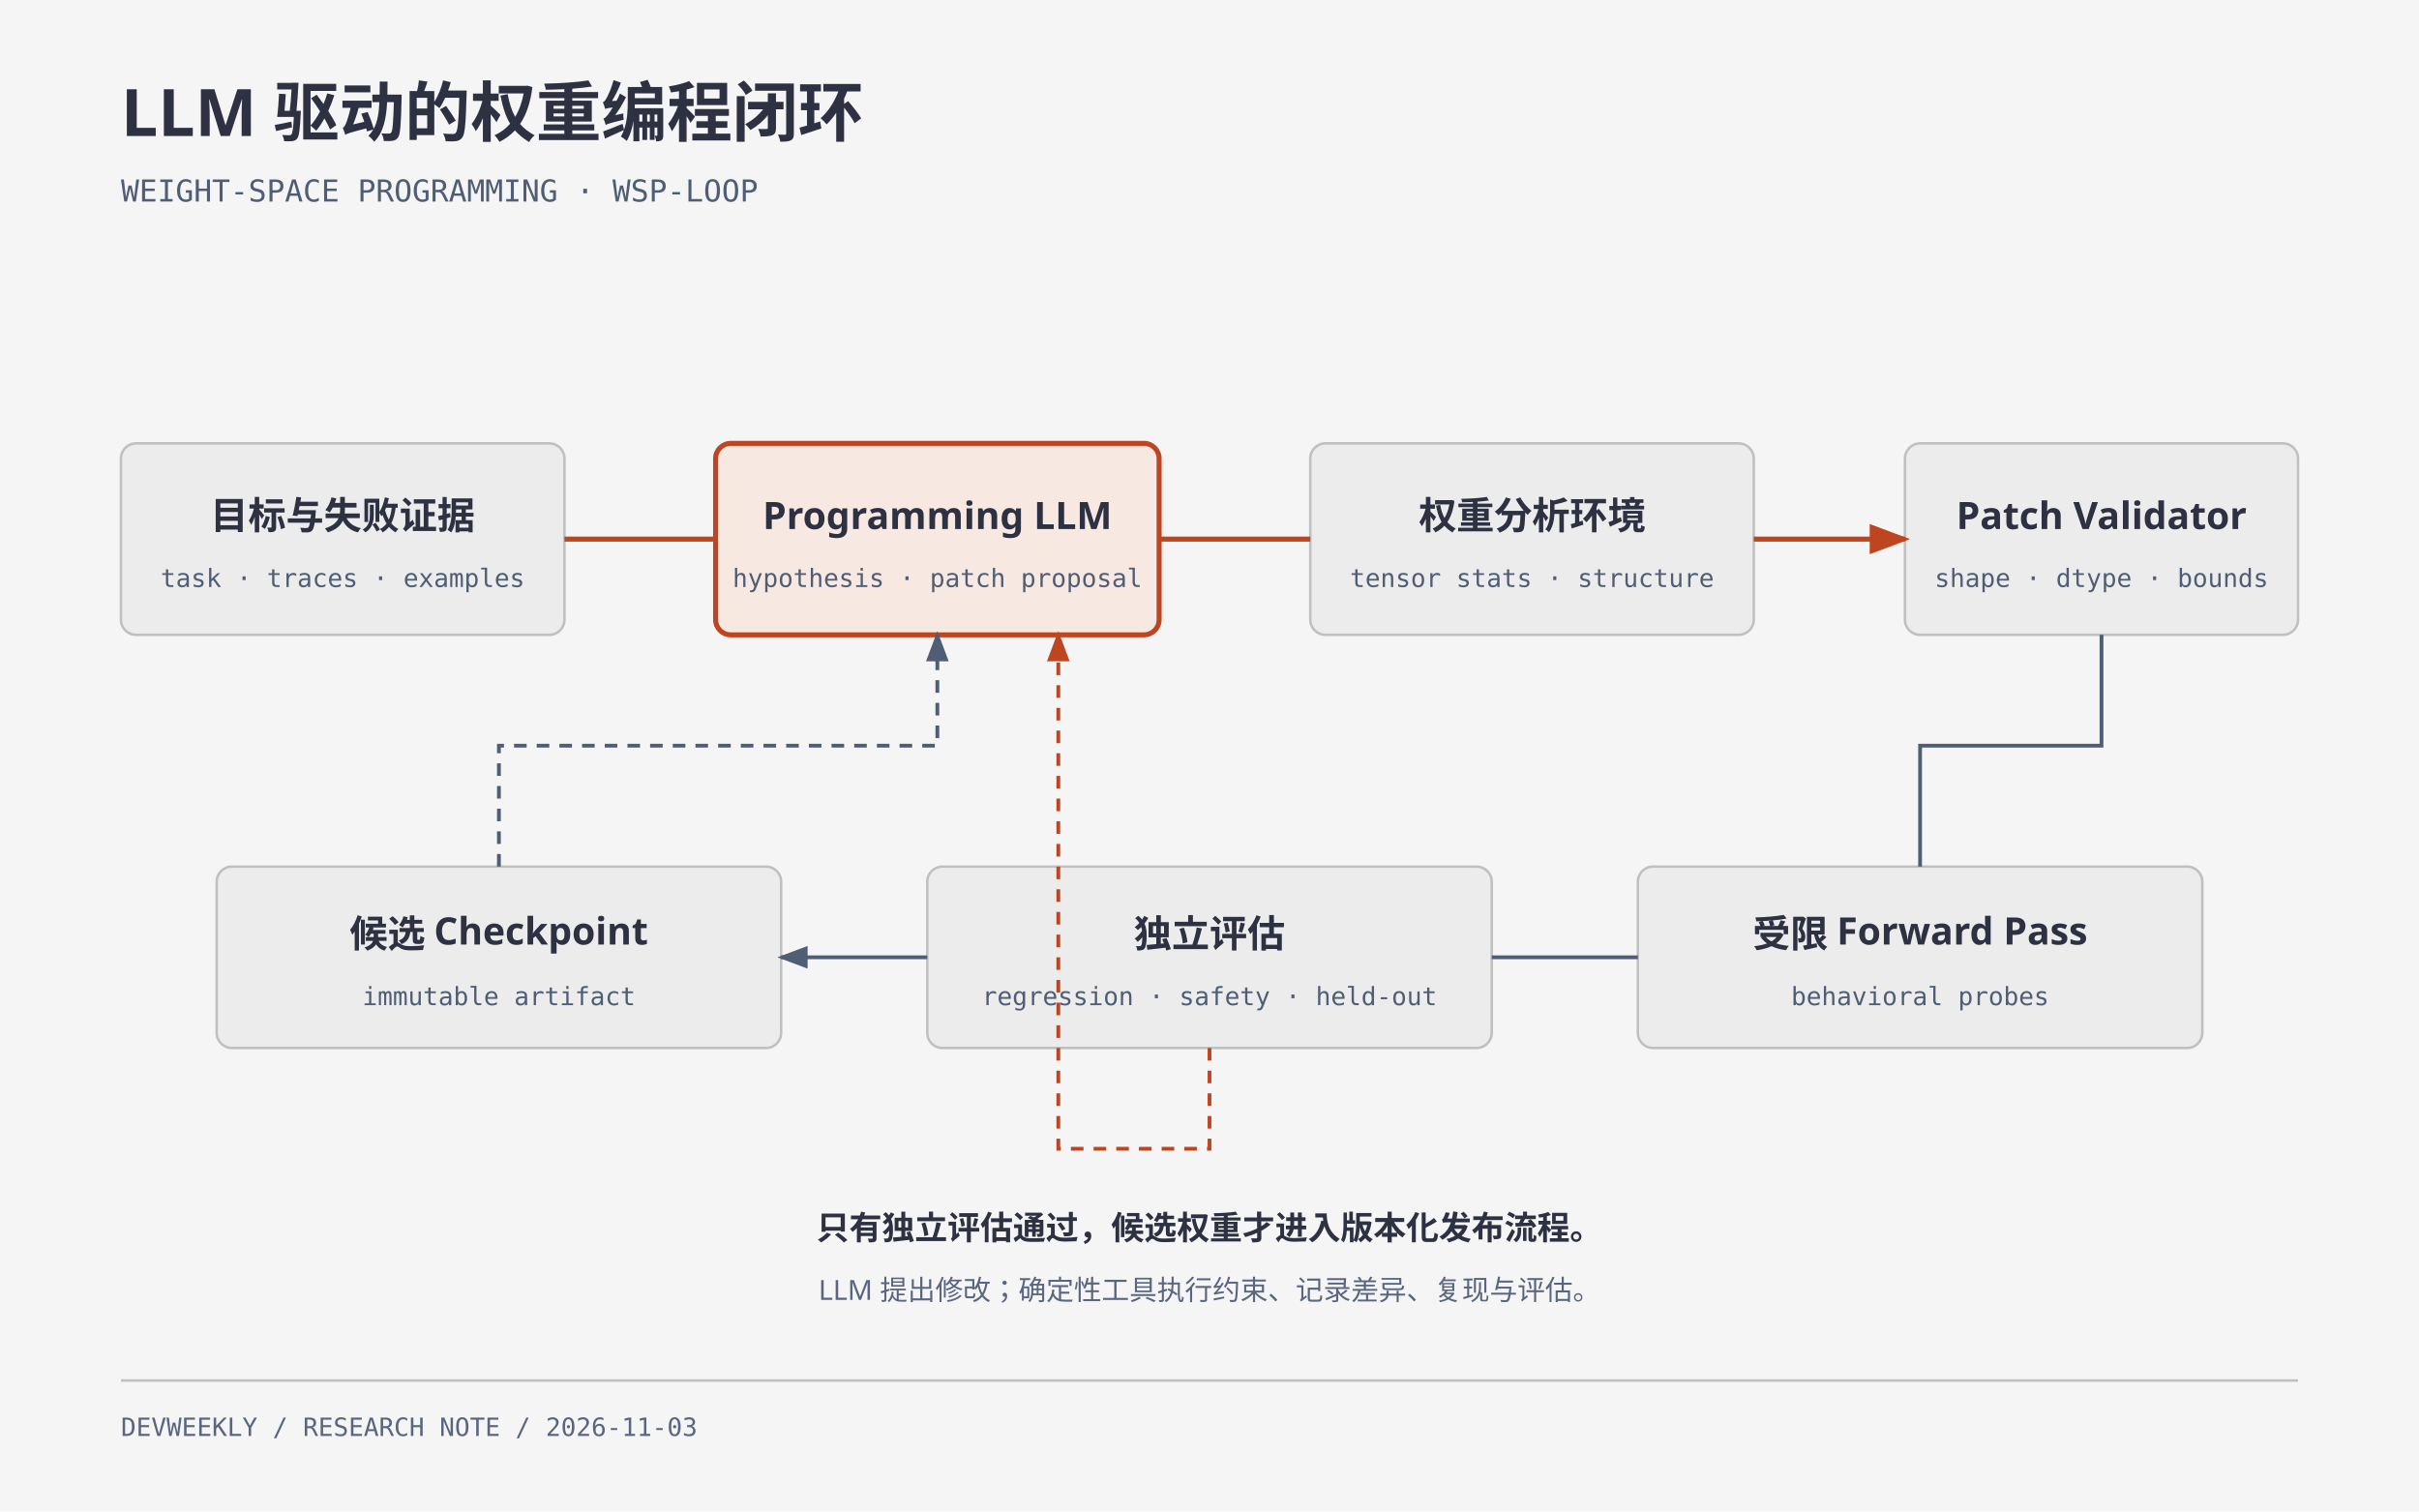
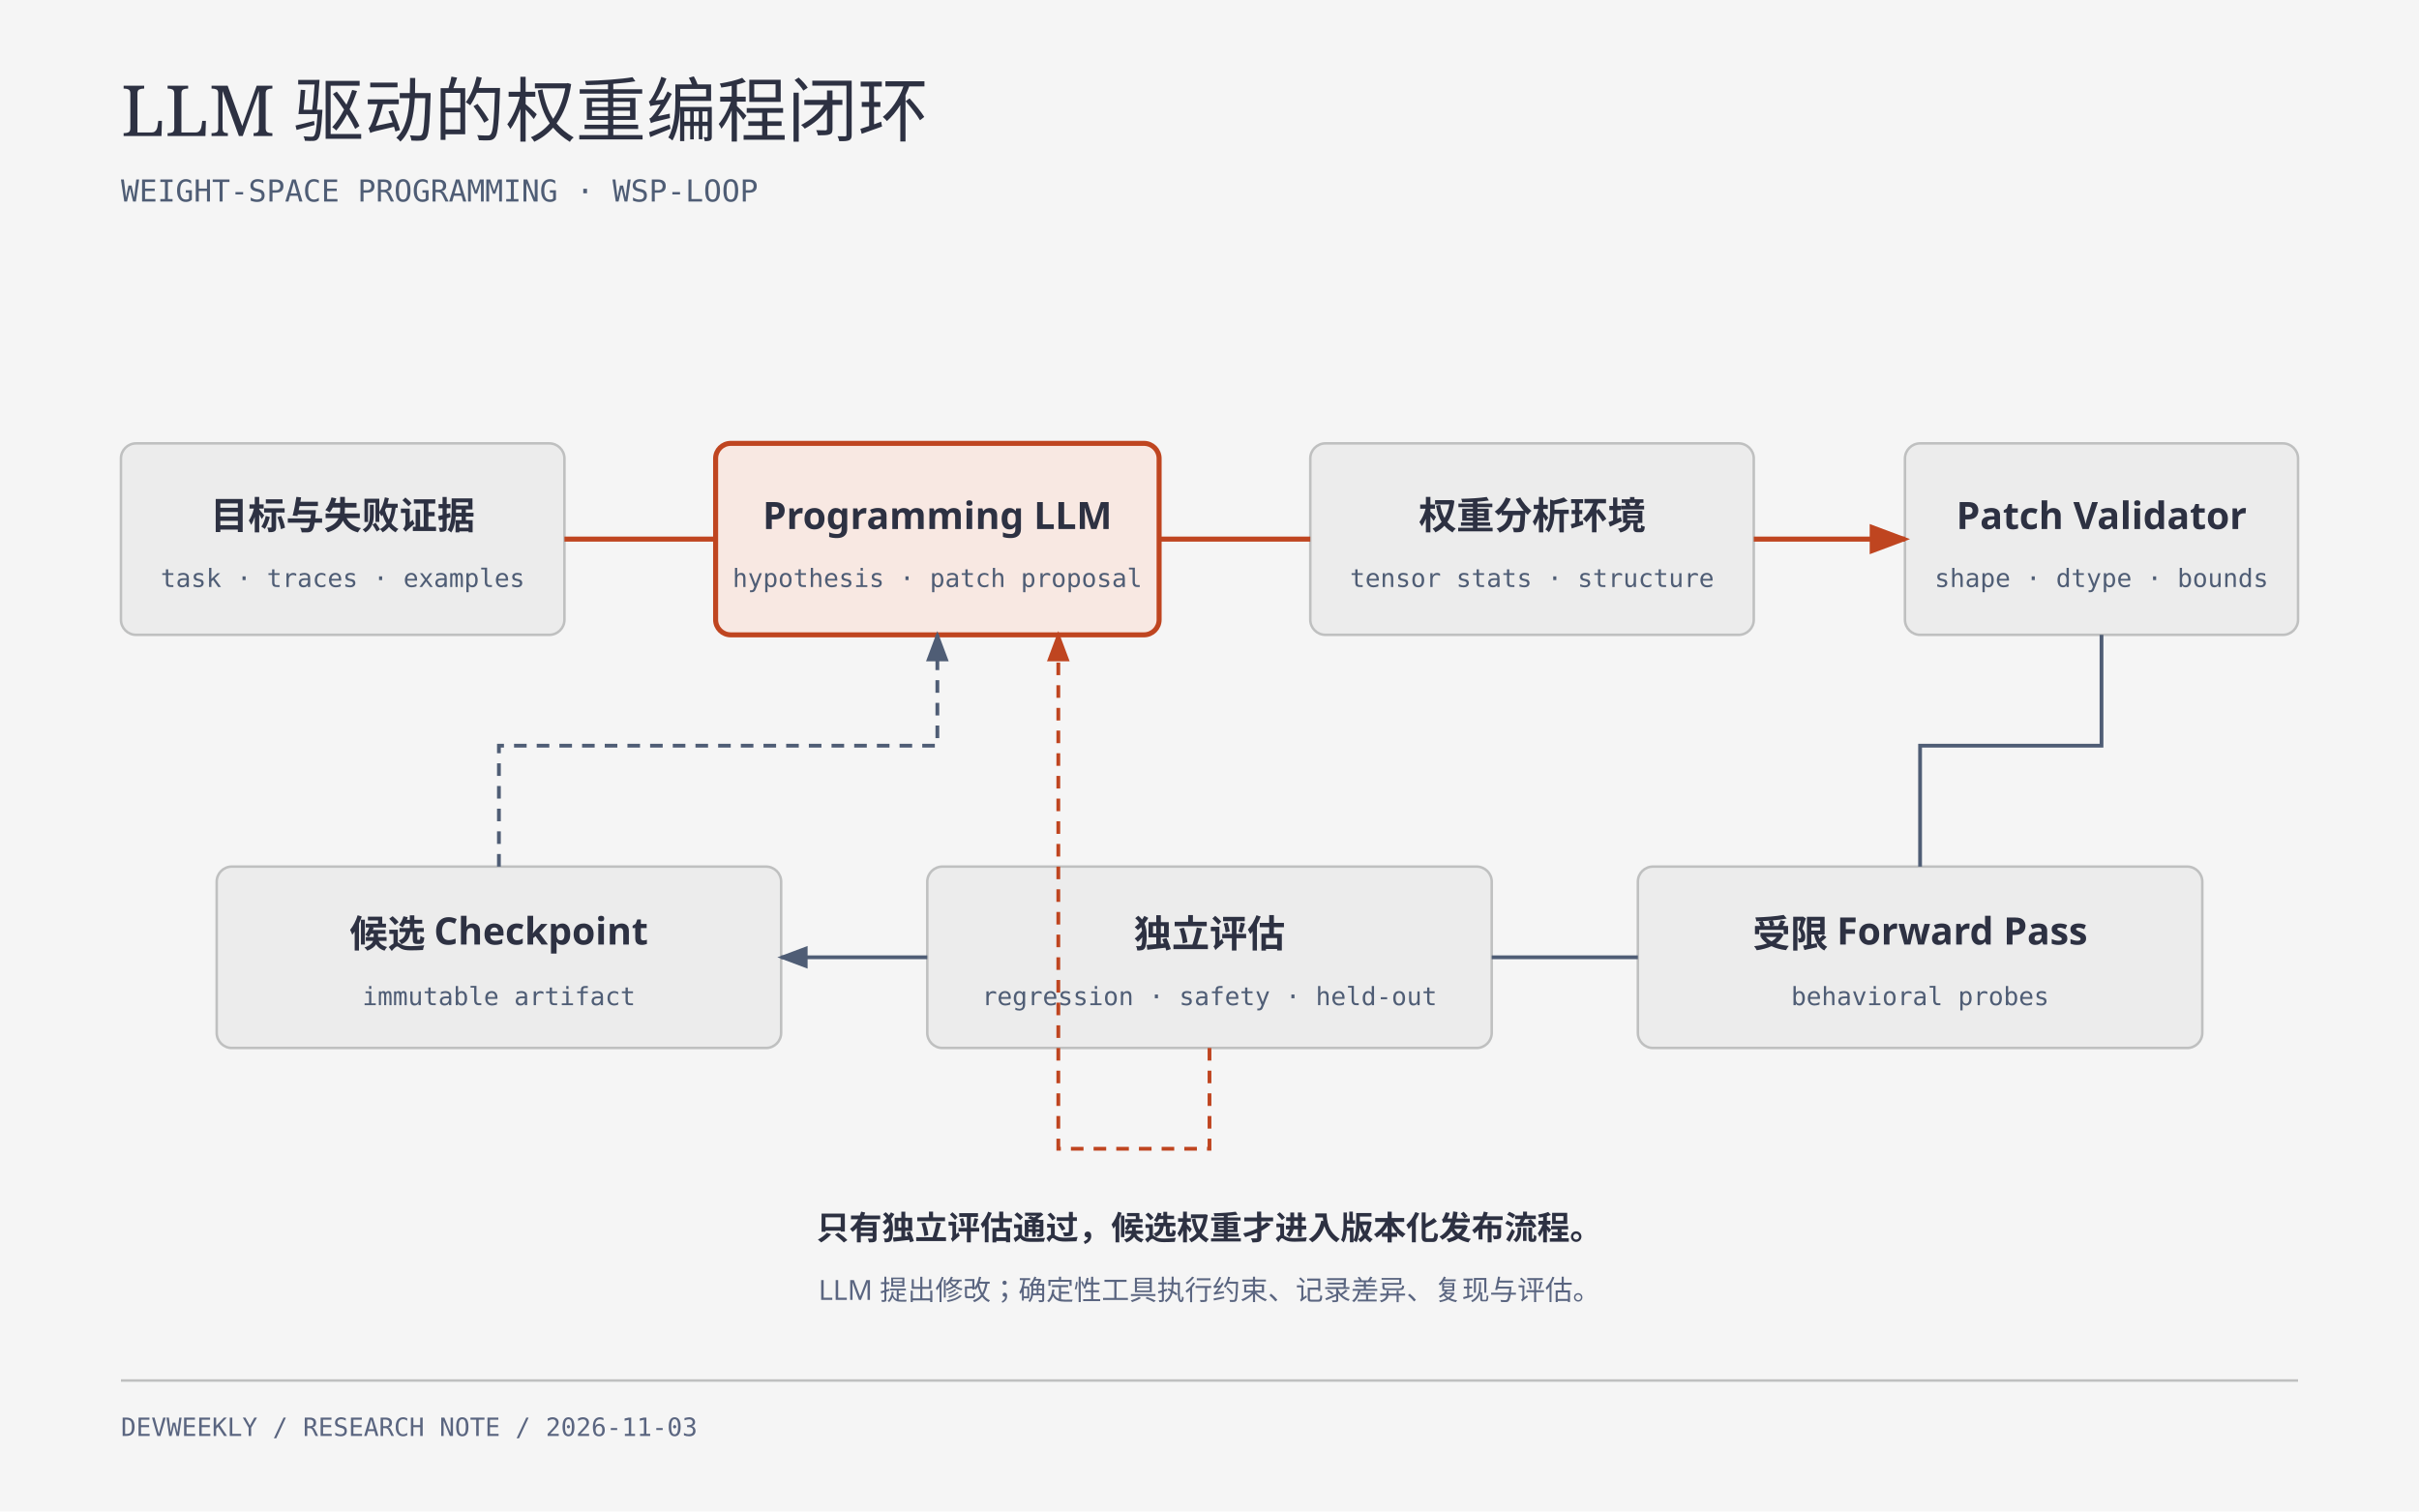
<svg xmlns="http://www.w3.org/2000/svg" viewBox="0 0 960 600" role="img" aria-labelledby="wsp-loop-title wsp-loop-desc">
  <defs>
    <marker id="wsp-arrow" markerWidth="8" markerHeight="6" refX="7" refY="3" orient="auto">
      <path d="M0 0 L8 3 L0 6 Z" fill="#4f5d75" />
    </marker>
    <marker id="wsp-accent-arrow" markerWidth="8" markerHeight="6" refX="7" refY="3" orient="auto">
      <path d="M0 0 L8 3 L0 6 Z" fill="#bf4520" />
    </marker>
  </defs>
  <rect width="960" height="600" fill="#f5f5f5" />
-   <text x="48" y="54" fill="#2d3142" font-size="26" font-weight="600" font-family="Geist,'Noto Sans SC','PingFang SC','Microsoft YaHei',sans-serif">LLM 驱动的权重编程闭环</text>
+   <text x="48" y="54" fill="#2d3142" font-size="28" font-weight="400" font-family="Instrument Serif,'Songti SC','SimSun',serif">LLM 驱动的权重编程闭环</text>
  <text x="48" y="80" fill="#4f5d75" font-size="12" font-family="'Geist Mono',ui-monospace,monospace">WEIGHT-SPACE PROGRAMMING · WSP-LOOP</text>
  <g>
    <rect x="48" y="176" width="176" height="76" rx="6" fill="#ececec" stroke="#bfc0c0" stroke-width="1" />
    <text x="136" y="210" text-anchor="middle" fill="#2d3142" font-size="15" font-weight="600" font-family="Geist,'Noto Sans SC','PingFang SC','Microsoft YaHei',sans-serif">目标与失败证据</text>
    <text x="136" y="233" text-anchor="middle" fill="#4f5d75" font-size="10" font-family="'Geist Mono',ui-monospace,monospace">task · traces · examples</text>
  </g>
  <g>
    <rect x="284" y="176" width="176" height="76" rx="6" fill="#f8e8e2" stroke="#bf4520" stroke-width="2" />
    <text x="372" y="210" text-anchor="middle" fill="#2d3142" font-size="15" font-weight="600" font-family="Geist,'Noto Sans SC','PingFang SC','Microsoft YaHei',sans-serif">Programming LLM</text>
    <text x="372" y="233" text-anchor="middle" fill="#4f5d75" font-size="10" font-family="'Geist Mono',ui-monospace,monospace">hypothesis · patch proposal</text>
  </g>
  <g>
    <rect x="520" y="176" width="176" height="76" rx="6" fill="#ececec" stroke="#bfc0c0" stroke-width="1" />
    <text x="608" y="210" text-anchor="middle" fill="#2d3142" font-size="15" font-weight="600" font-family="Geist,'Noto Sans SC','PingFang SC','Microsoft YaHei',sans-serif">权重分析环境</text>
    <text x="608" y="233" text-anchor="middle" fill="#4f5d75" font-size="10" font-family="'Geist Mono',ui-monospace,monospace">tensor stats · structure</text>
  </g>
  <g>
    <rect x="756" y="176" width="156" height="76" rx="6" fill="#ececec" stroke="#bfc0c0" stroke-width="1" />
    <text x="834" y="210" text-anchor="middle" fill="#2d3142" font-size="15" font-weight="600" font-family="Geist,'Noto Sans SC','PingFang SC','Microsoft YaHei',sans-serif">Patch Validator</text>
    <text x="834" y="233" text-anchor="middle" fill="#4f5d75" font-size="10" font-family="'Geist Mono',ui-monospace,monospace">shape · dtype · bounds</text>
  </g>
  <path d="M224 214 H284 M460 214 H520 M696 214 H756" fill="none" stroke="#bf4520" stroke-width="2" marker-end="url(#wsp-accent-arrow)" />
  <g>
    <rect x="650" y="344" width="224" height="72" rx="6" fill="#ececec" stroke="#bfc0c0" stroke-width="1" />
    <text x="762" y="376" text-anchor="middle" fill="#2d3142" font-size="15" font-weight="600" font-family="Geist,'Noto Sans SC','PingFang SC','Microsoft YaHei',sans-serif">受限 Forward Pass</text>
    <text x="762" y="399" text-anchor="middle" fill="#4f5d75" font-size="10" font-family="'Geist Mono',ui-monospace,monospace">behavioral probes</text>
  </g>
  <g>
    <rect x="368" y="344" width="224" height="72" rx="6" fill="#ececec" stroke="#bfc0c0" stroke-width="1" />
    <text x="480" y="376" text-anchor="middle" fill="#2d3142" font-size="15" font-weight="600" font-family="Geist,'Noto Sans SC','PingFang SC','Microsoft YaHei',sans-serif">独立评估</text>
    <text x="480" y="399" text-anchor="middle" fill="#4f5d75" font-size="10" font-family="'Geist Mono',ui-monospace,monospace">regression · safety · held-out</text>
  </g>
  <g>
    <rect x="86" y="344" width="224" height="72" rx="6" fill="#ececec" stroke="#bfc0c0" stroke-width="1" />
    <text x="198" y="376" text-anchor="middle" fill="#2d3142" font-size="15" font-weight="600" font-family="Geist,'Noto Sans SC','PingFang SC','Microsoft YaHei',sans-serif">候选 Checkpoint</text>
    <text x="198" y="399" text-anchor="middle" fill="#4f5d75" font-size="10" font-family="'Geist Mono',ui-monospace,monospace">immutable artifact</text>
  </g>
  <path d="M834 252 V296 H762 V344 M650 380 H592 M368 380 H310" fill="none" stroke="#4f5d75" stroke-width="1.5" marker-end="url(#wsp-arrow)" />
  <path d="M198 344 V296 H372 V252" fill="none" stroke="#4f5d75" stroke-width="1.5" stroke-dasharray="5,4" marker-end="url(#wsp-arrow)" />
  <path d="M480 416 V456 H420 V252" fill="none" stroke="#bf4520" stroke-width="1.5" stroke-dasharray="5,4" marker-end="url(#wsp-accent-arrow)" />
  <text x="480" y="492" text-anchor="middle" fill="#2d3142" font-size="13" font-weight="600" font-family="Geist,'Noto Sans SC','PingFang SC','Microsoft YaHei',sans-serif">只有独立评估通过，候选权重才进入版本化发布流程。</text>
  <text x="480" y="516" text-anchor="middle" fill="#5a6580" font-size="11" font-family="Geist,'Noto Sans SC','PingFang SC','Microsoft YaHei',sans-serif">LLM 提出修改；确定性工具执行约束、记录差异、复现与评估。</text>
  <line x1="48" y1="548" x2="912" y2="548" stroke="#bfc0c0" stroke-width="1" />
  <text x="48" y="570" fill="#5a6580" font-size="10" font-family="'Geist Mono',ui-monospace,monospace">DEVWEEKLY / RESEARCH NOTE / 2026-11-03</text>
</svg>
